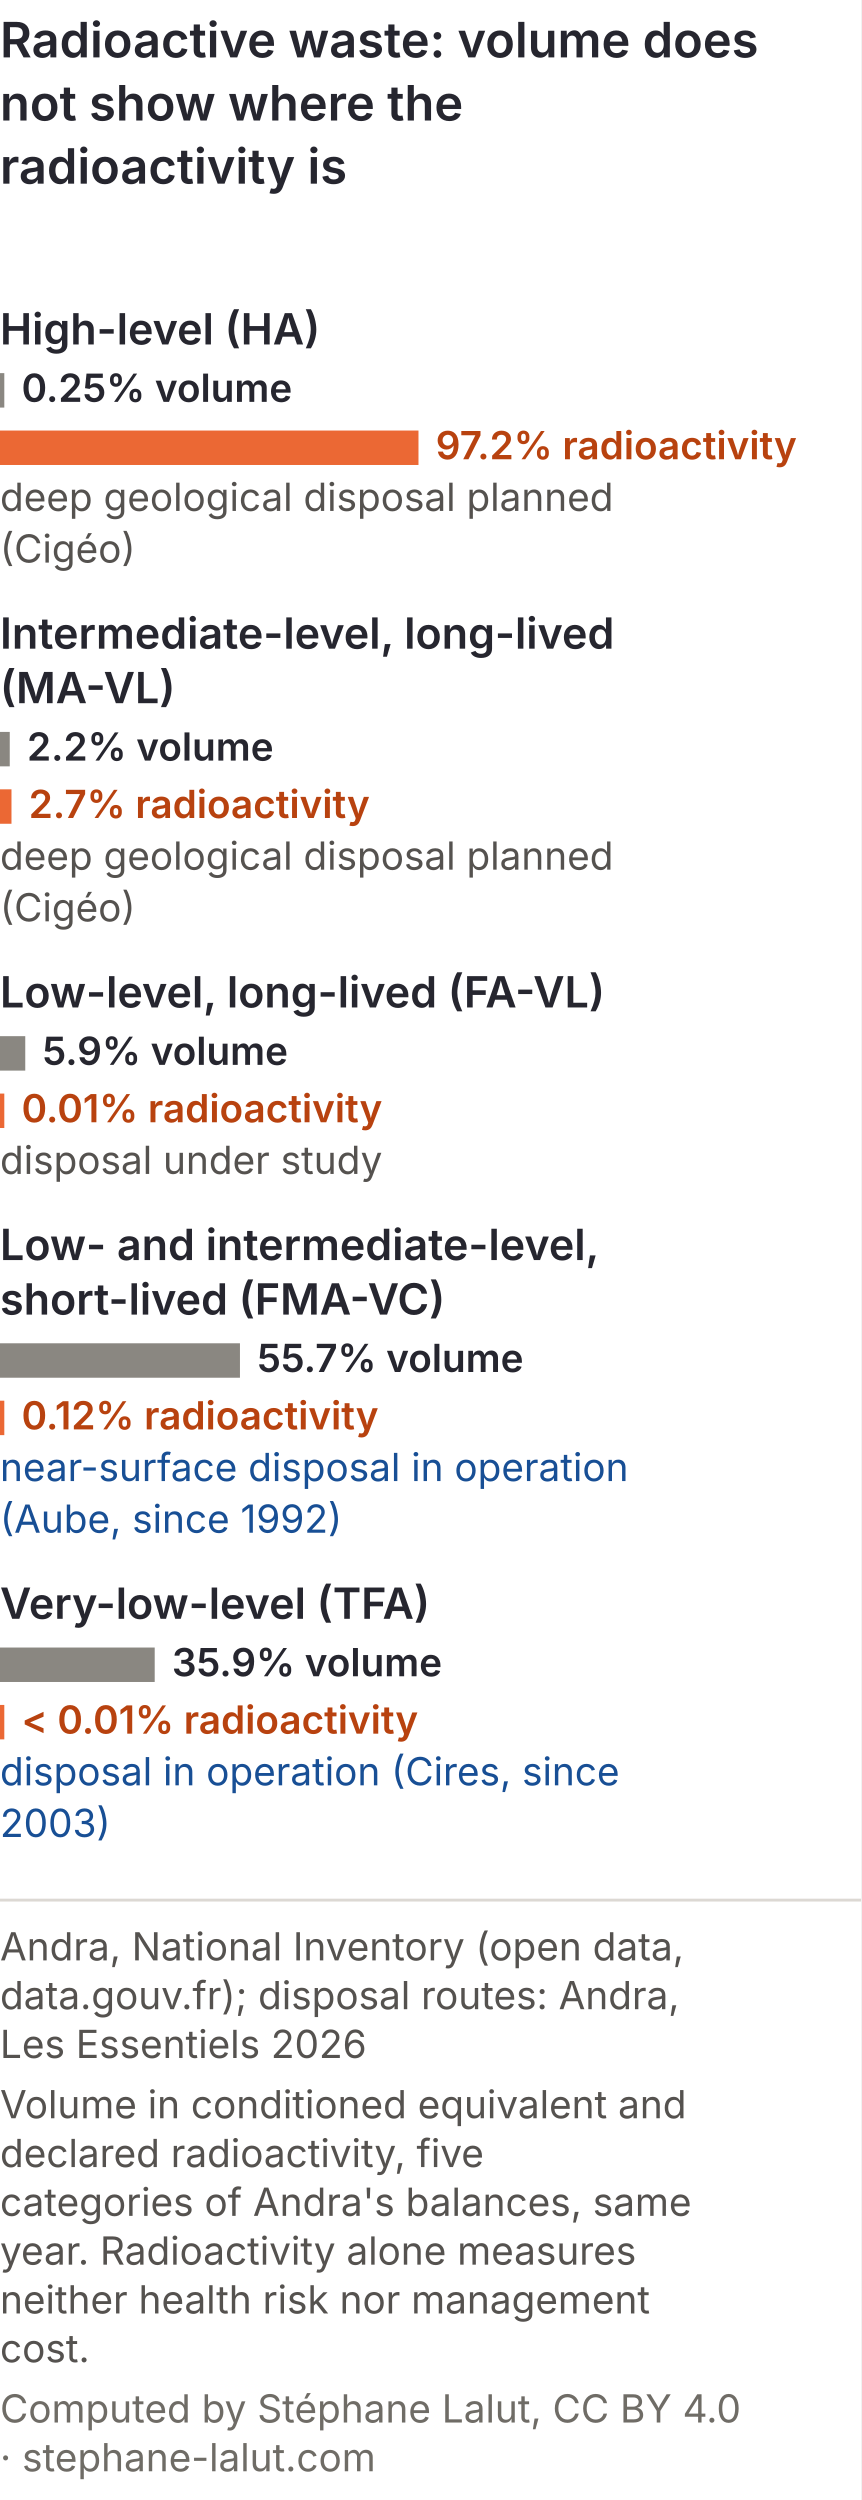
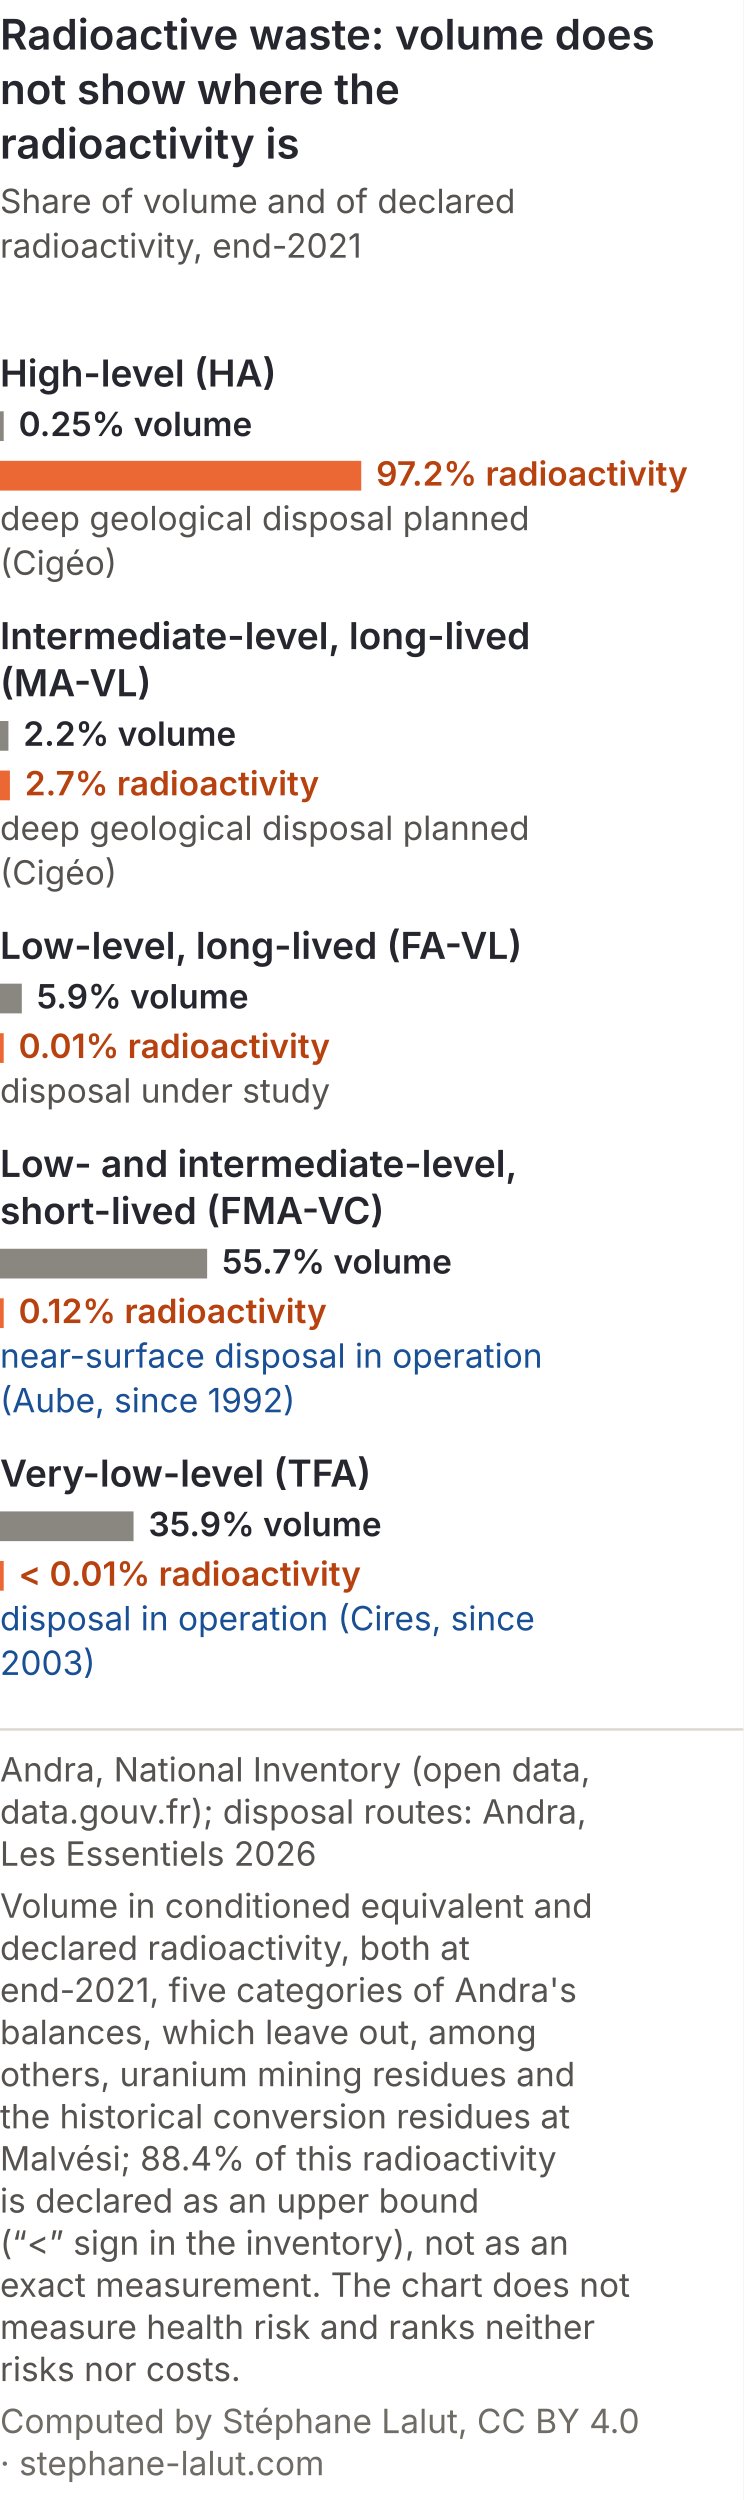
- <svg xmlns="http://www.w3.org/2000/svg" viewBox="0 0 300 871" role="img" font-variant-numeric="tabular-nums" aria-labelledby="drm-t drm-d" font-family="Inter, 'Helvetica Neue', Arial, sans-serif">
-   <rect width="300" height="871" fill="#ffffff" />
+ <svg xmlns="http://www.w3.org/2000/svg" viewBox="0 0 300 1009" role="img" font-variant-numeric="tabular-nums" aria-labelledby="drm-t drm-d" font-family="Inter, 'Helvetica Neue', Arial, sans-serif">
+   <rect width="300" height="1009" fill="#ffffff" />
  <text x="0" y="20" font-size="17" font-weight="600" fill="#26262f">Radioactive waste: volume does</text>
  <text x="0" y="42" font-size="17" font-weight="600" fill="#26262f">not show where the</text>
  <text x="0" y="64" font-size="17" font-weight="600" fill="#26262f">radioactivity is</text>
-   <text x="0" y="120" font-size="15" font-weight="600" fill="#26262f">High-level (HA)</text>
-   <rect x="0" y="130" width="1.5" height="12" fill="#8a8781" />
-   <text x="7.5" y="140" font-size="13.5" font-weight="600" fill="#26262f">0.25% volume</text>
-   <rect x="0" y="150" width="145.8" height="12" fill="#eb6834" />
-   <text x="151.8" y="160" font-size="13.5" font-weight="600" fill="#b8420f">97.2% radioactivity</text>
-   <text x="0" y="178" font-size="13.5" fill="#55524f">deep geological disposal planned</text>
-   <text x="0" y="196" font-size="13.5" fill="#55524f">(Cigéo)</text>
-   <text x="0" y="226" font-size="15" font-weight="600" fill="#26262f">Intermediate-level, long-lived</text>
-   <text x="0" y="245" font-size="15" font-weight="600" fill="#26262f">(MA-VL)</text>
-   <rect x="0" y="255" width="3.4" height="12" fill="#8a8781" />
-   <text x="9.4" y="265" font-size="13.5" font-weight="600" fill="#26262f">2.2% volume</text>
-   <rect x="0" y="275" width="4.0" height="12" fill="#eb6834" />
-   <text x="10.0" y="285" font-size="13.5" font-weight="600" fill="#b8420f">2.7% radioactivity</text>
-   <text x="0" y="303" font-size="13.5" fill="#55524f">deep geological disposal planned</text>
-   <text x="0" y="321" font-size="13.5" fill="#55524f">(Cigéo)</text>
-   <text x="0" y="351" font-size="15" font-weight="600" fill="#26262f">Low-level, long-lived (FA-VL)</text>
-   <rect x="0" y="361" width="8.8" height="12" fill="#8a8781" />
-   <text x="14.8" y="371" font-size="13.5" font-weight="600" fill="#26262f">5.9% volume</text>
-   <rect x="0" y="381" width="1.5" height="12" fill="#eb6834" />
-   <text x="7.5" y="391" font-size="13.5" font-weight="600" fill="#b8420f">0.01% radioactivity</text>
-   <text x="0" y="409" font-size="13.5" fill="#55524f">disposal under study</text>
-   <text x="0" y="439" font-size="15" font-weight="600" fill="#26262f">Low- and intermediate-level,</text>
-   <text x="0" y="458" font-size="15" font-weight="600" fill="#26262f">short-lived (FMA-VC)</text>
-   <rect x="0" y="468" width="83.6" height="12" fill="#8a8781" />
-   <text x="89.6" y="478" font-size="13.5" font-weight="600" fill="#26262f">55.7% volume</text>
-   <rect x="0" y="488" width="1.5" height="12" fill="#eb6834" />
-   <text x="7.5" y="498" font-size="13.5" font-weight="600" fill="#b8420f">0.12% radioactivity</text>
-   <text x="0" y="516" font-size="13.5" fill="#184f95">near-surface disposal in operation</text>
-   <text x="0" y="534" font-size="13.5" fill="#184f95">(Aube, since 1992)</text>
-   <text x="0" y="564" font-size="15" font-weight="600" fill="#26262f">Very-low-level (TFA)</text>
-   <rect x="0" y="574" width="53.9" height="12" fill="#8a8781" />
-   <text x="59.9" y="584" font-size="13.5" font-weight="600" fill="#26262f">35.9% volume</text>
-   <rect x="0" y="594" width="1.5" height="12" fill="#eb6834" />
-   <text x="7.5" y="604" font-size="13.5" font-weight="600" fill="#b8420f">&lt; 0.01% radioactivity</text>
-   <text x="0" y="622" font-size="13.5" fill="#184f95">disposal in operation (Cires, since</text>
-   <text x="0" y="640" font-size="13.5" fill="#184f95">2003)</text>
-   <line x1="0" y1="662.0" x2="300" y2="662.0" stroke="#dcd8d3" />
-   <text class="pied-source" x="0" y="683.0" font-size="13.5" fill="#55524f">Andra, National Inventory (open data,</text>
-   <text class="pied-source" x="0" y="700.0" font-size="13.5" fill="#55524f">data.gouv.fr); disposal routes: Andra,</text>
-   <text class="pied-source" x="0" y="717.0" font-size="13.5" fill="#55524f">Les Essentiels 2026</text>
-   <text class="pied-note" x="0" y="738.0" font-size="13.5" fill="#55524f">Volume in conditioned equivalent and</text>
-   <text class="pied-note" x="0" y="755.0" font-size="13.5" fill="#55524f">declared radioactivity, five</text>
-   <text class="pied-note" x="0" y="772.0" font-size="13.5" fill="#55524f">categories of Andra's balances, same</text>
-   <text class="pied-note" x="0" y="789.0" font-size="13.5" fill="#55524f">year. Radioactivity alone measures</text>
-   <text class="pied-note" x="0" y="806.0" font-size="13.5" fill="#55524f">neither health risk nor management</text>
-   <text class="pied-note" x="0" y="823.0" font-size="13.5" fill="#55524f">cost.</text>
-   <text class="pied-licence" x="0" y="844.0" font-size="13.5" fill="#6f6c66">Computed by Stéphane Lalut, CC BY 4.0</text>
-   <text class="pied-licence" x="0" y="861.0" font-size="13.5" fill="#6f6c66">· stephane-lalut.com</text>
+   <text x="0" y="86" font-size="13.5" fill="#55524f">Share of volume and of declared</text>
+   <text x="0" y="104" font-size="13.5" fill="#55524f">radioactivity, end-2021</text>
+   <text x="0" y="156" font-size="15" font-weight="600" fill="#26262f">High-level (HA)</text>
+   <rect x="0" y="166" width="1.5" height="12" fill="#8a8781" />
+   <text x="7.5" y="176" font-size="13.5" font-weight="600" fill="#26262f">0.25% volume</text>
+   <rect x="0" y="186" width="145.8" height="12" fill="#eb6834" />
+   <text x="151.8" y="196" font-size="13.5" font-weight="600" fill="#b8420f">97.2% radioactivity</text>
+   <text x="0" y="214" font-size="13.5" fill="#55524f">deep geological disposal planned</text>
+   <text x="0" y="232" font-size="13.5" fill="#55524f">(Cigéo)</text>
+   <text x="0" y="262" font-size="15" font-weight="600" fill="#26262f">Intermediate-level, long-lived</text>
+   <text x="0" y="281" font-size="15" font-weight="600" fill="#26262f">(MA-VL)</text>
+   <rect x="0" y="291" width="3.4" height="12" fill="#8a8781" />
+   <text x="9.4" y="301" font-size="13.5" font-weight="600" fill="#26262f">2.2% volume</text>
+   <rect x="0" y="311" width="4.0" height="12" fill="#eb6834" />
+   <text x="10.0" y="321" font-size="13.5" font-weight="600" fill="#b8420f">2.7% radioactivity</text>
+   <text x="0" y="339" font-size="13.5" fill="#55524f">deep geological disposal planned</text>
+   <text x="0" y="357" font-size="13.5" fill="#55524f">(Cigéo)</text>
+   <text x="0" y="387" font-size="15" font-weight="600" fill="#26262f">Low-level, long-lived (FA-VL)</text>
+   <rect x="0" y="397" width="8.8" height="12" fill="#8a8781" />
+   <text x="14.8" y="407" font-size="13.5" font-weight="600" fill="#26262f">5.9% volume</text>
+   <rect x="0" y="417" width="1.5" height="12" fill="#eb6834" />
+   <text x="7.5" y="427" font-size="13.5" font-weight="600" fill="#b8420f">0.01% radioactivity</text>
+   <text x="0" y="445" font-size="13.5" fill="#55524f">disposal under study</text>
+   <text x="0" y="475" font-size="15" font-weight="600" fill="#26262f">Low- and intermediate-level,</text>
+   <text x="0" y="494" font-size="15" font-weight="600" fill="#26262f">short-lived (FMA-VC)</text>
+   <rect x="0" y="504" width="83.6" height="12" fill="#8a8781" />
+   <text x="89.6" y="514" font-size="13.5" font-weight="600" fill="#26262f">55.7% volume</text>
+   <rect x="0" y="524" width="1.5" height="12" fill="#eb6834" />
+   <text x="7.5" y="534" font-size="13.5" font-weight="600" fill="#b8420f">0.12% radioactivity</text>
+   <text x="0" y="552" font-size="13.5" fill="#184f95">near-surface disposal in operation</text>
+   <text x="0" y="570" font-size="13.5" fill="#184f95">(Aube, since 1992)</text>
+   <text x="0" y="600" font-size="15" font-weight="600" fill="#26262f">Very-low-level (TFA)</text>
+   <rect x="0" y="610" width="53.9" height="12" fill="#8a8781" />
+   <text x="59.9" y="620" font-size="13.5" font-weight="600" fill="#26262f">35.9% volume</text>
+   <rect x="0" y="630" width="1.5" height="12" fill="#eb6834" />
+   <text x="7.5" y="640" font-size="13.5" font-weight="600" fill="#b8420f">&lt; 0.01% radioactivity</text>
+   <text x="0" y="658" font-size="13.5" fill="#184f95">disposal in operation (Cires, since</text>
+   <text x="0" y="676" font-size="13.5" fill="#184f95">2003)</text>
+   <line x1="0" y1="698.0" x2="300" y2="698.0" stroke="#dcd8d3" />
+   <text class="pied-source" x="0" y="719.0" font-size="13.5" fill="#55524f">Andra, National Inventory (open data,</text>
+   <text class="pied-source" x="0" y="736.0" font-size="13.5" fill="#55524f">data.gouv.fr); disposal routes: Andra,</text>
+   <text class="pied-source" x="0" y="753.0" font-size="13.5" fill="#55524f">Les Essentiels 2026</text>
+   <text class="pied-note" x="0" y="774.0" font-size="13.5" fill="#55524f">Volume in conditioned equivalent and</text>
+   <text class="pied-note" x="0" y="791.0" font-size="13.5" fill="#55524f">declared radioactivity, both at</text>
+   <text class="pied-note" x="0" y="808.0" font-size="13.5" fill="#55524f">end-2021, five categories of Andra's</text>
+   <text class="pied-note" x="0" y="825.0" font-size="13.5" fill="#55524f">balances, which leave out, among</text>
+   <text class="pied-note" x="0" y="842.0" font-size="13.5" fill="#55524f">others, uranium mining residues and</text>
+   <text class="pied-note" x="0" y="859.0" font-size="13.5" fill="#55524f">the historical conversion residues at</text>
+   <text class="pied-note" x="0" y="876.0" font-size="13.5" fill="#55524f">Malvési; 88.4% of this radioactivity</text>
+   <text class="pied-note" x="0" y="893.0" font-size="13.5" fill="#55524f">is declared as an upper bound</text>
+   <text class="pied-note" x="0" y="910.0" font-size="13.5" fill="#55524f">(“&lt;” sign in the inventory), not as an</text>
+   <text class="pied-note" x="0" y="927.0" font-size="13.5" fill="#55524f">exact measurement. The chart does not</text>
+   <text class="pied-note" x="0" y="944.0" font-size="13.5" fill="#55524f">measure health risk and ranks neither</text>
+   <text class="pied-note" x="0" y="961.0" font-size="13.5" fill="#55524f">risks nor costs.</text>
+   <text class="pied-licence" x="0" y="982.0" font-size="13.5" fill="#6f6c66">Computed by Stéphane Lalut, CC BY 4.0</text>
+   <text class="pied-licence" x="0" y="999.0" font-size="13.5" fill="#6f6c66">· stephane-lalut.com</text>
</svg>
